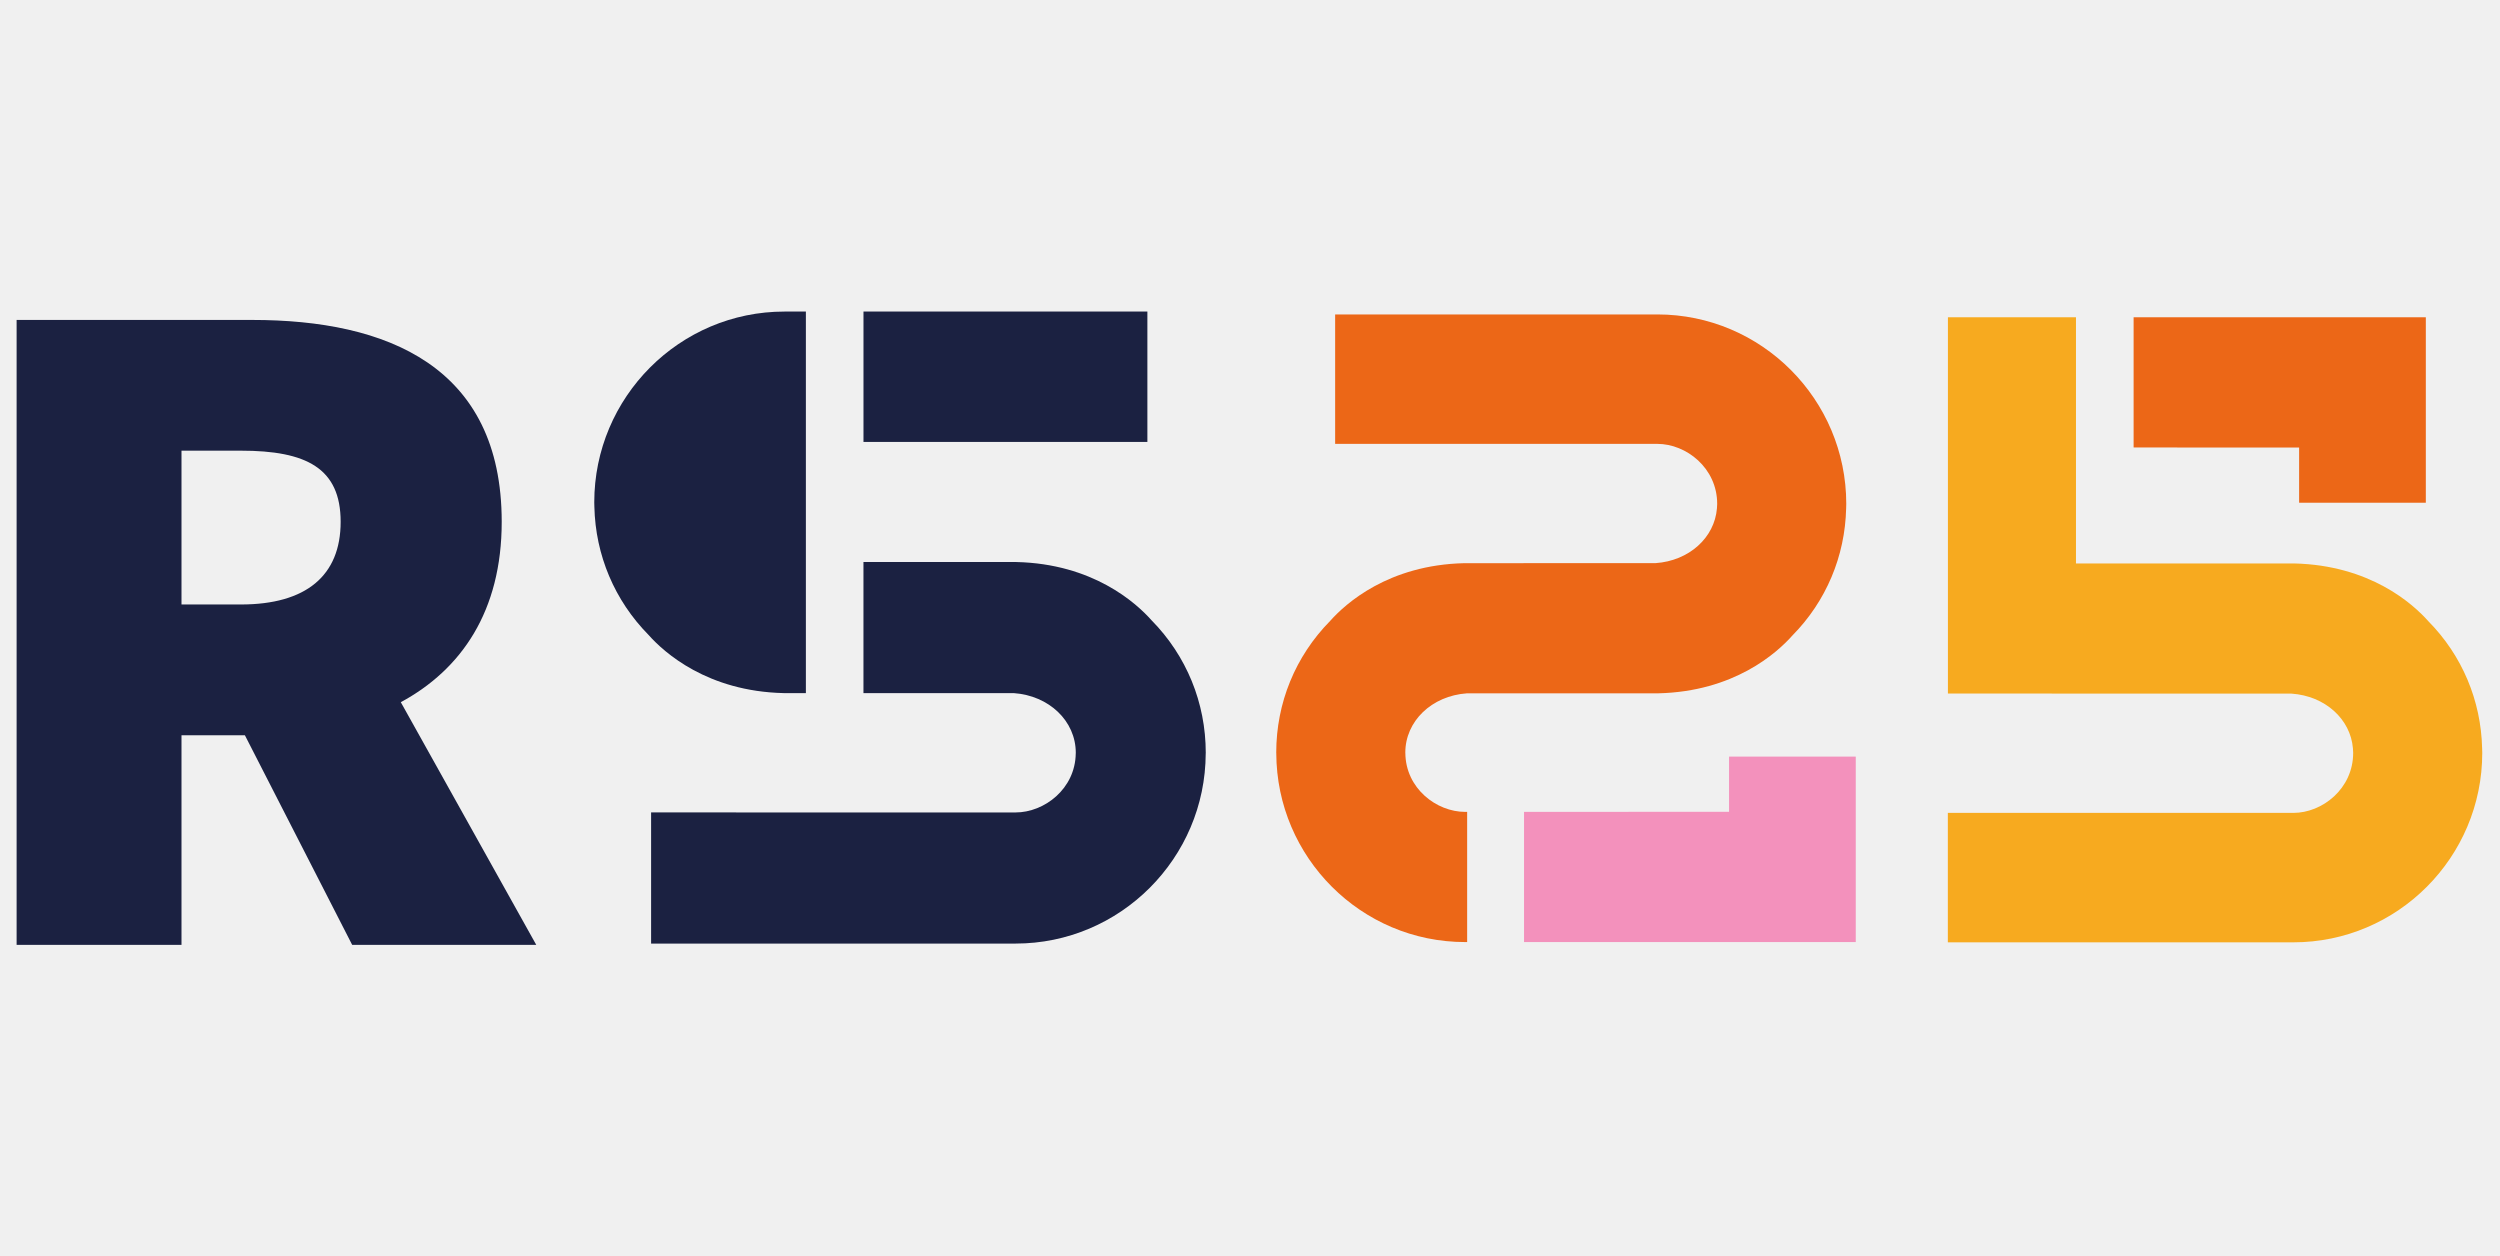
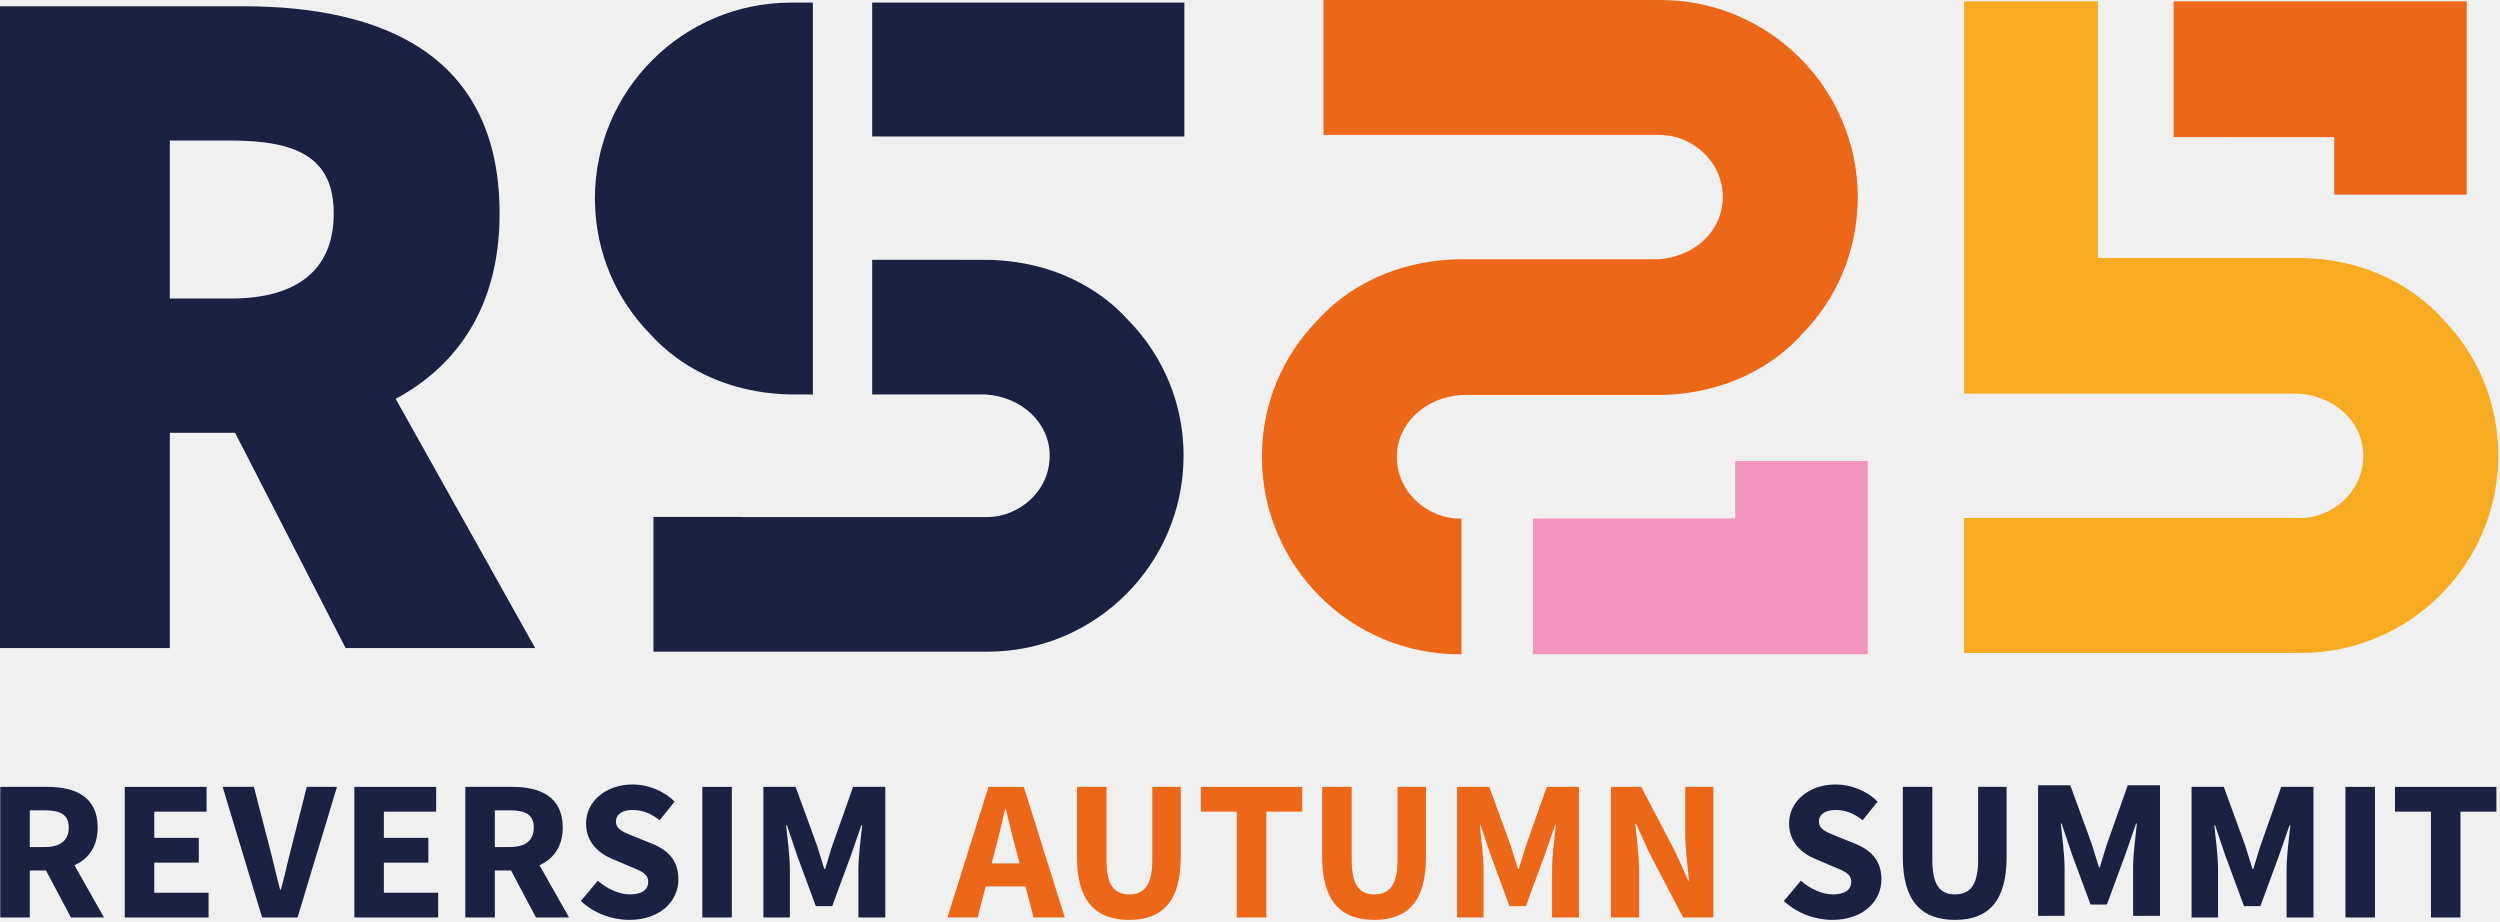
- <svg xmlns="http://www.w3.org/2000/svg" width="717" height="360" viewBox="0 0 717 360" fill="none">
-   <mask id="mask0_3519_557" style="mask-type:luminance" maskUnits="userSpaceOnUse" x="0" y="0" width="717" height="360">
-     <path d="M0.333 0.667H716.333V359.667H0.333V0.667Z" fill="white" />
-   </mask>
-   <g mask="url(#mask0_3519_557)">
-     <path d="M52.054 129.253H69.104C87.798 129.253 97.699 134.222 97.699 149.659C97.699 165.096 87.798 173.365 69.104 173.365H52.054V129.253ZM153.793 270.979L114.95 201.389C132.347 191.988 143.892 175.261 143.892 149.659C143.892 104.986 110.9 91.76 72.404 91.76H4.765V270.979H52.054V210.869H70.234L101 270.979H153.793Z" fill="#1B2141" />
-   </g>
-   <mask id="mask1_3519_557" style="mask-type:luminance" maskUnits="userSpaceOnUse" x="0" y="0" width="717" height="360">
-     <path d="M0.333 0.667H716.333V359.667H0.333V0.667Z" fill="white" />
-   </mask>
-   <g mask="url(#mask1_3519_557)">
-     <path d="M315.722 126.738C315.722 126.738 315.745 126.738 315.767 126.738H329.069V89.357H315.722H310.185H247.646V126.738H315.722Z" fill="#1B2141" />
-   </g>
-   <mask id="mask2_3519_557" style="mask-type:luminance" maskUnits="userSpaceOnUse" x="0" y="0" width="717" height="360">
-     <path d="M0.333 0.667H716.333V359.667H0.333V0.667Z" fill="white" />
-   </mask>
-   <g mask="url(#mask2_3519_557)">
-     <path d="M330.249 177.883C325.751 172.834 313.4 161.694 291.473 161.189H290.678H247.64V198.783H290.678H290.723C300.893 199.49 308.534 206.804 308.534 215.903C308.534 215.97 308.522 216.026 308.522 216.094C308.399 226.224 299.539 233.011 291.249 233.011H290.678H211.124V232.989H186.735V270.617H205.586H211.124H290.678H291.249C321.265 270.617 345.699 246.171 345.799 216.094C345.799 216.026 345.81 215.97 345.81 215.903C345.81 201.554 340.284 188.069 330.249 177.883Z" fill="#1B2141" />
-   </g>
-   <mask id="mask3_3519_557" style="mask-type:luminance" maskUnits="userSpaceOnUse" x="0" y="0" width="717" height="360">
-     <path d="M0.333 0.667H716.333V359.667H0.333V0.667Z" fill="white" />
-   </mask>
-   <g mask="url(#mask3_3519_557)">
-     <path d="M224.995 89.356C194.912 89.356 170.434 113.903 170.434 144.07C170.434 144.497 170.456 144.923 170.467 145.36C170.78 159.216 176.262 172.207 185.995 182.091C190.482 187.139 202.844 198.279 224.771 198.784H231.126V161.19V145.36V126.737V89.356H224.995Z" fill="#1B2141" />
-   </g>
-   <mask id="mask4_3519_557" style="mask-type:luminance" maskUnits="userSpaceOnUse" x="0" y="0" width="717" height="360">
-     <path d="M0.333 0.667H716.333V359.667H0.333V0.667Z" fill="white" />
-   </mask>
-   <g mask="url(#mask4_3519_557)">
-     <path d="M437.092 232.845V270.181H508.01H513.514H532.231V232.823V216.993H495.894V232.823L437.092 232.845Z" fill="#F391BC" />
-   </g>
-   <mask id="mask5_3519_557" style="mask-type:luminance" maskUnits="userSpaceOnUse" x="0" y="0" width="717" height="360">
-     <path d="M0.333 0.667H716.333V359.667H0.333V0.667Z" fill="white" />
-   </mask>
-   <g mask="url(#mask5_3519_557)">
-     <path d="M475.327 90.18H469.241H407.139H401.635H382.918V127.303H401.601H401.635H469.241H475.327C483.617 127.303 492.488 134.225 492.488 144.512C492.488 144.95 492.455 145.365 492.421 145.791C491.739 154.216 484.422 160.847 474.801 161.509H469.241L420.777 161.52H419.982C398.211 162.013 385.939 173.075 381.475 178.09C371.518 188.209 366.025 201.604 366.025 215.852C366.025 215.919 366.036 215.976 366.036 216.043C366.137 245.918 390.402 270.185 420.206 270.185H420.777V232.849H420.206C411.972 232.849 403.167 226.106 403.056 216.043C403.056 215.976 403.044 215.919 403.044 215.852C403.044 206.821 410.629 199.551 420.732 198.845H420.777H469.241H475.551C497.321 198.351 509.594 187.289 514.058 182.263C523.724 172.458 529.161 159.556 529.474 145.791C529.485 145.365 529.508 144.938 529.508 144.512C529.508 114.558 505.197 90.18 475.327 90.18Z" fill="#EC6717" />
-   </g>
-   <mask id="mask6_3519_557" style="mask-type:luminance" maskUnits="userSpaceOnUse" x="0" y="0" width="717" height="360">
-     <path d="M0.333 0.667H716.333V359.667H0.333V0.667Z" fill="white" />
-   </mask>
-   <g mask="url(#mask6_3519_557)">
-     <path d="M711.875 214.649C711.562 200.884 706.125 187.982 696.459 178.177C691.995 173.151 679.722 162.101 657.952 161.596H651.642H595.391V90.996H558.663V175.507C558.663 175.53 558.663 175.541 558.663 175.563V198.91H588.466V198.932H651.642H657.202C666.823 199.594 674.14 206.224 674.822 214.649C674.856 215.076 674.889 215.491 674.889 215.928C674.889 226.227 666.018 233.138 657.728 233.138H651.642H577.357H577.323H558.64V270.261H577.357H582.861H651.642H657.728C687.598 270.261 711.909 245.882 711.909 215.928C711.909 215.502 711.886 215.076 711.875 214.649Z" fill="#F7AA1F" />
-   </g>
-   <mask id="mask7_3519_557" style="mask-type:luminance" maskUnits="userSpaceOnUse" x="0" y="0" width="717" height="360">
-     <path d="M0.333 0.667H716.333V359.667H0.333V0.667Z" fill="white" />
-   </mask>
-   <g mask="url(#mask7_3519_557)">
-     <path d="M611.919 128.337V91.001H671.504H677.008H695.725V128.359V144.189H659.388V128.359L611.919 128.337Z" fill="#EC6717" />
-   </g>
+ <svg xmlns="http://www.w3.org/2000/svg" width="1131" height="417" viewBox="0 0 1131 417" fill="none">
+   <path d="M76.829 63.577H104.524C134.899 63.577 150.979 71.62 150.979 96.633C150.979 121.646 134.899 135.048 104.524 135.048H76.829V63.577ZM242.104 293.173L179.004 180.43C207.265 165.209 226.023 138.114 226.023 96.633C226.023 24.269 172.42 2.829 109.884 2.829H0V293.173H76.829V195.796H106.355L156.34 293.173H242.104Z" fill="#1A2141" />
+   <path d="M505.169 61.741C505.19 61.741 505.212 61.737 505.234 61.737H535.8V1.181H505.169H496.177H394.57V61.741H505.169Z" fill="#1A2141" />
+   <path d="M510.174 144.597C502.874 136.41 482.796 118.369 447.181 117.549H445.882L394.57 117.545V178.451L445.882 178.454H445.961C462.481 179.598 474.889 191.454 474.889 206.182C474.889 206.291 474.873 206.395 474.87 206.503C474.681 222.909 460.282 233.91 446.814 233.91H445.882H335.248V233.866H295.625V294.819H326.254H335.248H445.882H446.814C495.58 294.819 535.265 255.231 535.44 206.503C535.441 206.395 535.449 206.29 535.449 206.182C535.449 182.941 526.477 161.091 510.174 144.597Z" fill="#1A2141" />
+   <path d="M357.778 1.181C308.902 1.181 269.141 40.944 269.141 89.818C269.141 90.516 269.174 91.207 269.19 91.901C269.711 114.362 278.601 135.405 294.417 151.404C301.717 159.593 321.789 177.632 357.411 178.449L367.735 178.45V117.545V91.901V61.739V1.181H357.778Z" fill="#1A2141" />
+   <path d="M693.503 234.601V296.001H805.018H814.082H844.955V234.556V208.537H785.03V234.556L693.503 234.601Z" fill="#F193BD" />
+   <path d="M751.117 -0H741.079H638.666H629.603H598.728V61.044H629.538C629.559 61.044 629.58 61.046 629.603 61.046H741.079H751.117C764.785 61.046 779.418 72.42 779.418 89.35C779.418 90.06 779.363 90.756 779.307 91.45C778.187 105.305 766.115 116.201 750.256 117.298L741.079 117.3L661.16 117.304H659.851C623.954 118.13 603.715 136.317 596.356 144.569C579.926 161.197 570.882 183.221 570.882 206.65C570.882 206.76 570.89 206.866 570.891 206.974C571.067 256.094 611.068 296.001 660.222 296.001H661.16V234.601H660.222C646.646 234.601 632.133 223.512 631.942 206.974C631.941 206.865 631.923 206.76 631.923 206.65C631.923 191.804 644.428 179.853 661.082 178.698H661.16L741.079 178.696L751.486 178.694C787.392 177.87 807.623 159.686 814.98 151.432C830.923 135.305 839.883 114.093 840.408 91.45C840.424 90.75 840.459 90.053 840.459 89.35C840.459 40.082 800.381 -0 751.117 -0Z" fill="#EC6717" />
+   <path d="M1130.18 203.942C1129.65 181.299 1120.69 160.087 1104.75 143.961C1097.39 135.706 1077.16 117.521 1041.26 116.698L1030.85 116.697L949.103 116.694V0.609H888.543V139.578C888.543 139.606 888.547 139.633 888.547 139.659V178.066H937.691V178.089L1030.85 178.093L1040.03 178.094C1055.89 179.191 1067.96 190.087 1069.08 203.942C1069.13 204.637 1069.19 205.333 1069.19 206.041C1069.19 222.973 1054.55 234.346 1040.89 234.346H1030.85H919.373C919.351 234.346 919.331 234.349 919.308 234.349H888.5V295.393H919.373H928.436H1030.85H1040.89C1090.15 295.393 1130.23 255.31 1130.23 206.041C1130.23 205.338 1130.19 204.642 1130.18 203.942Z" fill="#F7AB22" />
+   <path d="M983.343 62.008V0.608H1076.01H1085.07H1115.95V62.054V88.072H1056.02V62.054L983.343 62.008Z" fill="#EC6717" />
+   <path d="M18.949 390.285L28.188 381.738L47.042 415.066H32.094L18.949 390.285ZM20.304 383.201C27.329 383.201 31.104 380.194 31.104 374.385C31.104 368.542 27.329 366.592 20.304 366.592H13.472V383.201H20.304ZM0.114 355.986H21.392C33.922 355.986 44.193 360.337 44.193 374.385C44.193 387.961 33.922 393.805 21.392 393.805H13.472V415.066H0.114V355.986Z" fill="#1A2141" />
+   <path d="M56.434 355.986H93.45V367.189H69.791V379.052H89.932V390.254H69.791V403.865H94.358V415.066H56.434V355.986Z" fill="#1A2141" />
+   <path d="M100.725 355.986H114.861L121.982 383.517C123.741 389.98 124.925 395.942 126.715 402.461H127.078C128.87 395.942 130.127 389.98 131.811 383.517L138.785 355.986H152.441L134.621 415.066H118.575L100.725 355.986Z" fill="#1A2141" />
+   <path d="M160.299 355.986H197.315V367.189H173.656V379.052H193.797V390.254H173.656V403.865H198.223V415.066H160.299V355.986Z" fill="#1A2141" />
+   <path d="M229.336 390.285L238.574 381.738L257.429 415.066H242.481L229.336 390.285ZM230.69 383.201C237.716 383.201 241.49 380.194 241.49 374.385C241.49 368.542 237.716 366.592 230.69 366.592H223.858V383.201H230.69ZM210.501 355.986H231.778C244.309 355.986 254.58 360.337 254.58 374.385C254.58 387.961 244.309 393.805 231.778 393.805H223.858V415.066H210.501V355.986Z" fill="#1A2141" />
+   <path d="M262.768 407.613L270.438 398.449C274.638 402.105 280.089 404.622 284.95 404.622C290.526 404.622 293.254 402.426 293.254 398.92C293.254 395.201 289.894 394.006 284.733 391.885L277.057 388.612C270.936 386.122 265.134 381.093 265.134 372.509C265.134 362.718 273.881 354.9 286.177 354.9C292.981 354.9 300.096 357.582 305.182 362.642L298.44 371.06C294.548 368.073 290.848 366.433 286.177 366.433C281.573 366.433 278.64 368.352 278.64 371.73C278.64 375.353 282.505 376.669 287.662 378.724L295.189 381.772C302.405 384.688 306.909 389.493 306.909 397.842C306.909 407.654 298.729 416.154 284.65 416.154C276.964 416.154 268.793 413.244 262.768 407.613Z" fill="#1A2141" />
+   <path d="M317.729 355.986H331.086V415.066H317.729V355.986Z" fill="#1A2141" />
+   <path d="M345.359 355.986H359.931L369.517 382.237C370.699 385.724 371.735 389.509 372.918 393.145H373.282C374.465 389.509 375.466 385.724 376.65 382.237L385.935 355.986H400.509V415.066H388.347V393.385C388.347 387.626 389.425 379.029 390.054 373.313H389.691L384.845 387.294L376.491 409.928H369.077L360.707 387.294L355.995 373.313H355.633C356.261 379.029 357.339 387.626 357.339 393.385V415.066H345.359V355.986Z" fill="#1A2141" />
+   <path d="M440.862 390.613H469.288V400.994H440.862V390.613ZM447.182 355.988H463.165L481.719 415.066H467.583L459.855 385.145C458.211 379.24 456.634 372.253 455.056 366.09H454.694C453.266 372.329 451.687 379.24 450.045 385.145L442.285 415.066H428.63L447.182 355.988Z" fill="#EC6717" />
+   <path d="M487.221 387.689V355.988H500.577V389.056C500.577 400.624 504.221 404.622 510.833 404.622C517.475 404.622 521.301 400.624 521.301 389.056V355.988H534.177V387.689C534.177 407.526 526.117 416.154 510.833 416.154C495.547 416.154 487.221 407.526 487.221 387.689Z" fill="#EC6717" />
+   <path d="M559.517 367.189H543.256V355.986H589.135V367.189H572.875V415.066H559.517V367.189Z" fill="#EC6717" />
+   <path d="M598.156 387.689V355.988H611.511V389.056C611.511 400.624 615.158 404.622 621.768 404.622C628.411 404.622 632.238 400.624 632.238 389.056V355.988H645.114V387.689C645.114 407.526 637.054 416.154 621.768 416.154C606.483 416.154 598.156 407.526 598.156 387.689Z" fill="#EC6717" />
+   <path d="M659.176 355.986H673.746L683.334 382.237C684.517 385.724 685.55 389.509 686.733 393.145H687.096C688.28 389.509 689.282 385.724 690.466 382.237L699.752 355.986H714.325V415.066H702.162V393.385C702.162 387.626 703.24 379.029 703.87 373.313H703.508L698.661 387.294L690.306 409.928H682.894L674.526 387.294L669.812 373.313H669.449C670.078 379.029 671.156 387.626 671.156 393.385V415.066H659.176V355.986Z" fill="#EC6717" />
+   <path d="M728.795 355.986H742.483L757.898 385.37L763.742 398.349H764.103C763.472 392.1 762.396 383.822 762.396 376.858V355.986H775.123V415.066H761.436L746.022 385.608L740.178 372.704H739.816C740.444 379.22 741.522 387.136 741.522 394.098V415.066H728.795V355.986Z" fill="#EC6717" />
+   <path d="M807.014 407.613L814.683 398.449C818.884 402.105 824.335 404.622 829.195 404.622C834.772 404.622 837.499 402.426 837.499 398.92C837.499 395.201 834.14 394.006 828.979 391.885L821.302 388.612C815.182 386.122 809.38 381.093 809.38 372.509C809.38 362.718 818.127 354.9 830.423 354.9C837.227 354.9 844.34 357.582 849.427 362.642L842.686 371.06C838.792 368.073 835.094 366.433 830.423 366.433C825.818 366.433 822.886 368.352 822.886 371.73C822.886 375.353 826.751 376.669 831.907 378.724L839.434 381.772C846.648 384.688 851.155 389.493 851.155 397.842C851.155 407.654 842.975 416.154 828.896 416.154C821.208 416.154 813.039 413.244 807.014 407.613Z" fill="#1A2141" />
+   <path d="M860.828 387.689V355.988H874.185V389.056C874.185 400.624 877.831 404.622 884.44 404.622C891.083 404.622 894.909 400.624 894.909 389.056V355.988H907.787V387.689C907.787 407.526 899.725 416.154 884.44 416.154C869.155 416.154 860.828 407.526 860.828 387.689Z" fill="#1A2141" />
+   <path d="M991.467 355.986H1006.04L1015.63 382.237C1016.81 385.724 1017.84 389.509 1019.03 393.145H1019.39C1020.57 389.509 1021.57 385.724 1022.76 382.237L1032.04 355.986H1046.62V415.066H1034.45V393.385C1034.45 387.626 1035.53 379.029 1036.16 373.313H1035.8L1030.95 387.294L1022.6 409.928H1015.19L1006.82 387.294L1002.1 373.313H1001.74C1002.37 379.029 1003.45 387.626 1003.45 393.385V415.066H991.467V355.986Z" fill="#1A2141" />
+   <path d="M922.027 355.254H936.599L946.186 381.505C947.369 384.991 948.403 388.777 949.586 392.413H949.95C951.133 388.777 952.134 384.991 953.318 381.505L962.603 355.254H977.178V414.334H965.014V392.653C965.014 386.894 966.093 378.297 966.723 372.581H966.361L961.513 386.562L953.159 409.195H945.746L937.378 386.562L932.665 372.581H932.302C932.93 378.297 934.007 386.894 934.007 392.653V414.334H922.027V355.254Z" fill="#1A2141" />
+   <path d="M1061.08 355.986H1074.43V415.066H1061.08V355.986Z" fill="#1A2141" />
+   <path d="M1099.76 367.189H1083.5V355.986H1129.37V367.189H1113.11V415.066H1099.76V367.189Z" fill="#1A2141" />
</svg>
